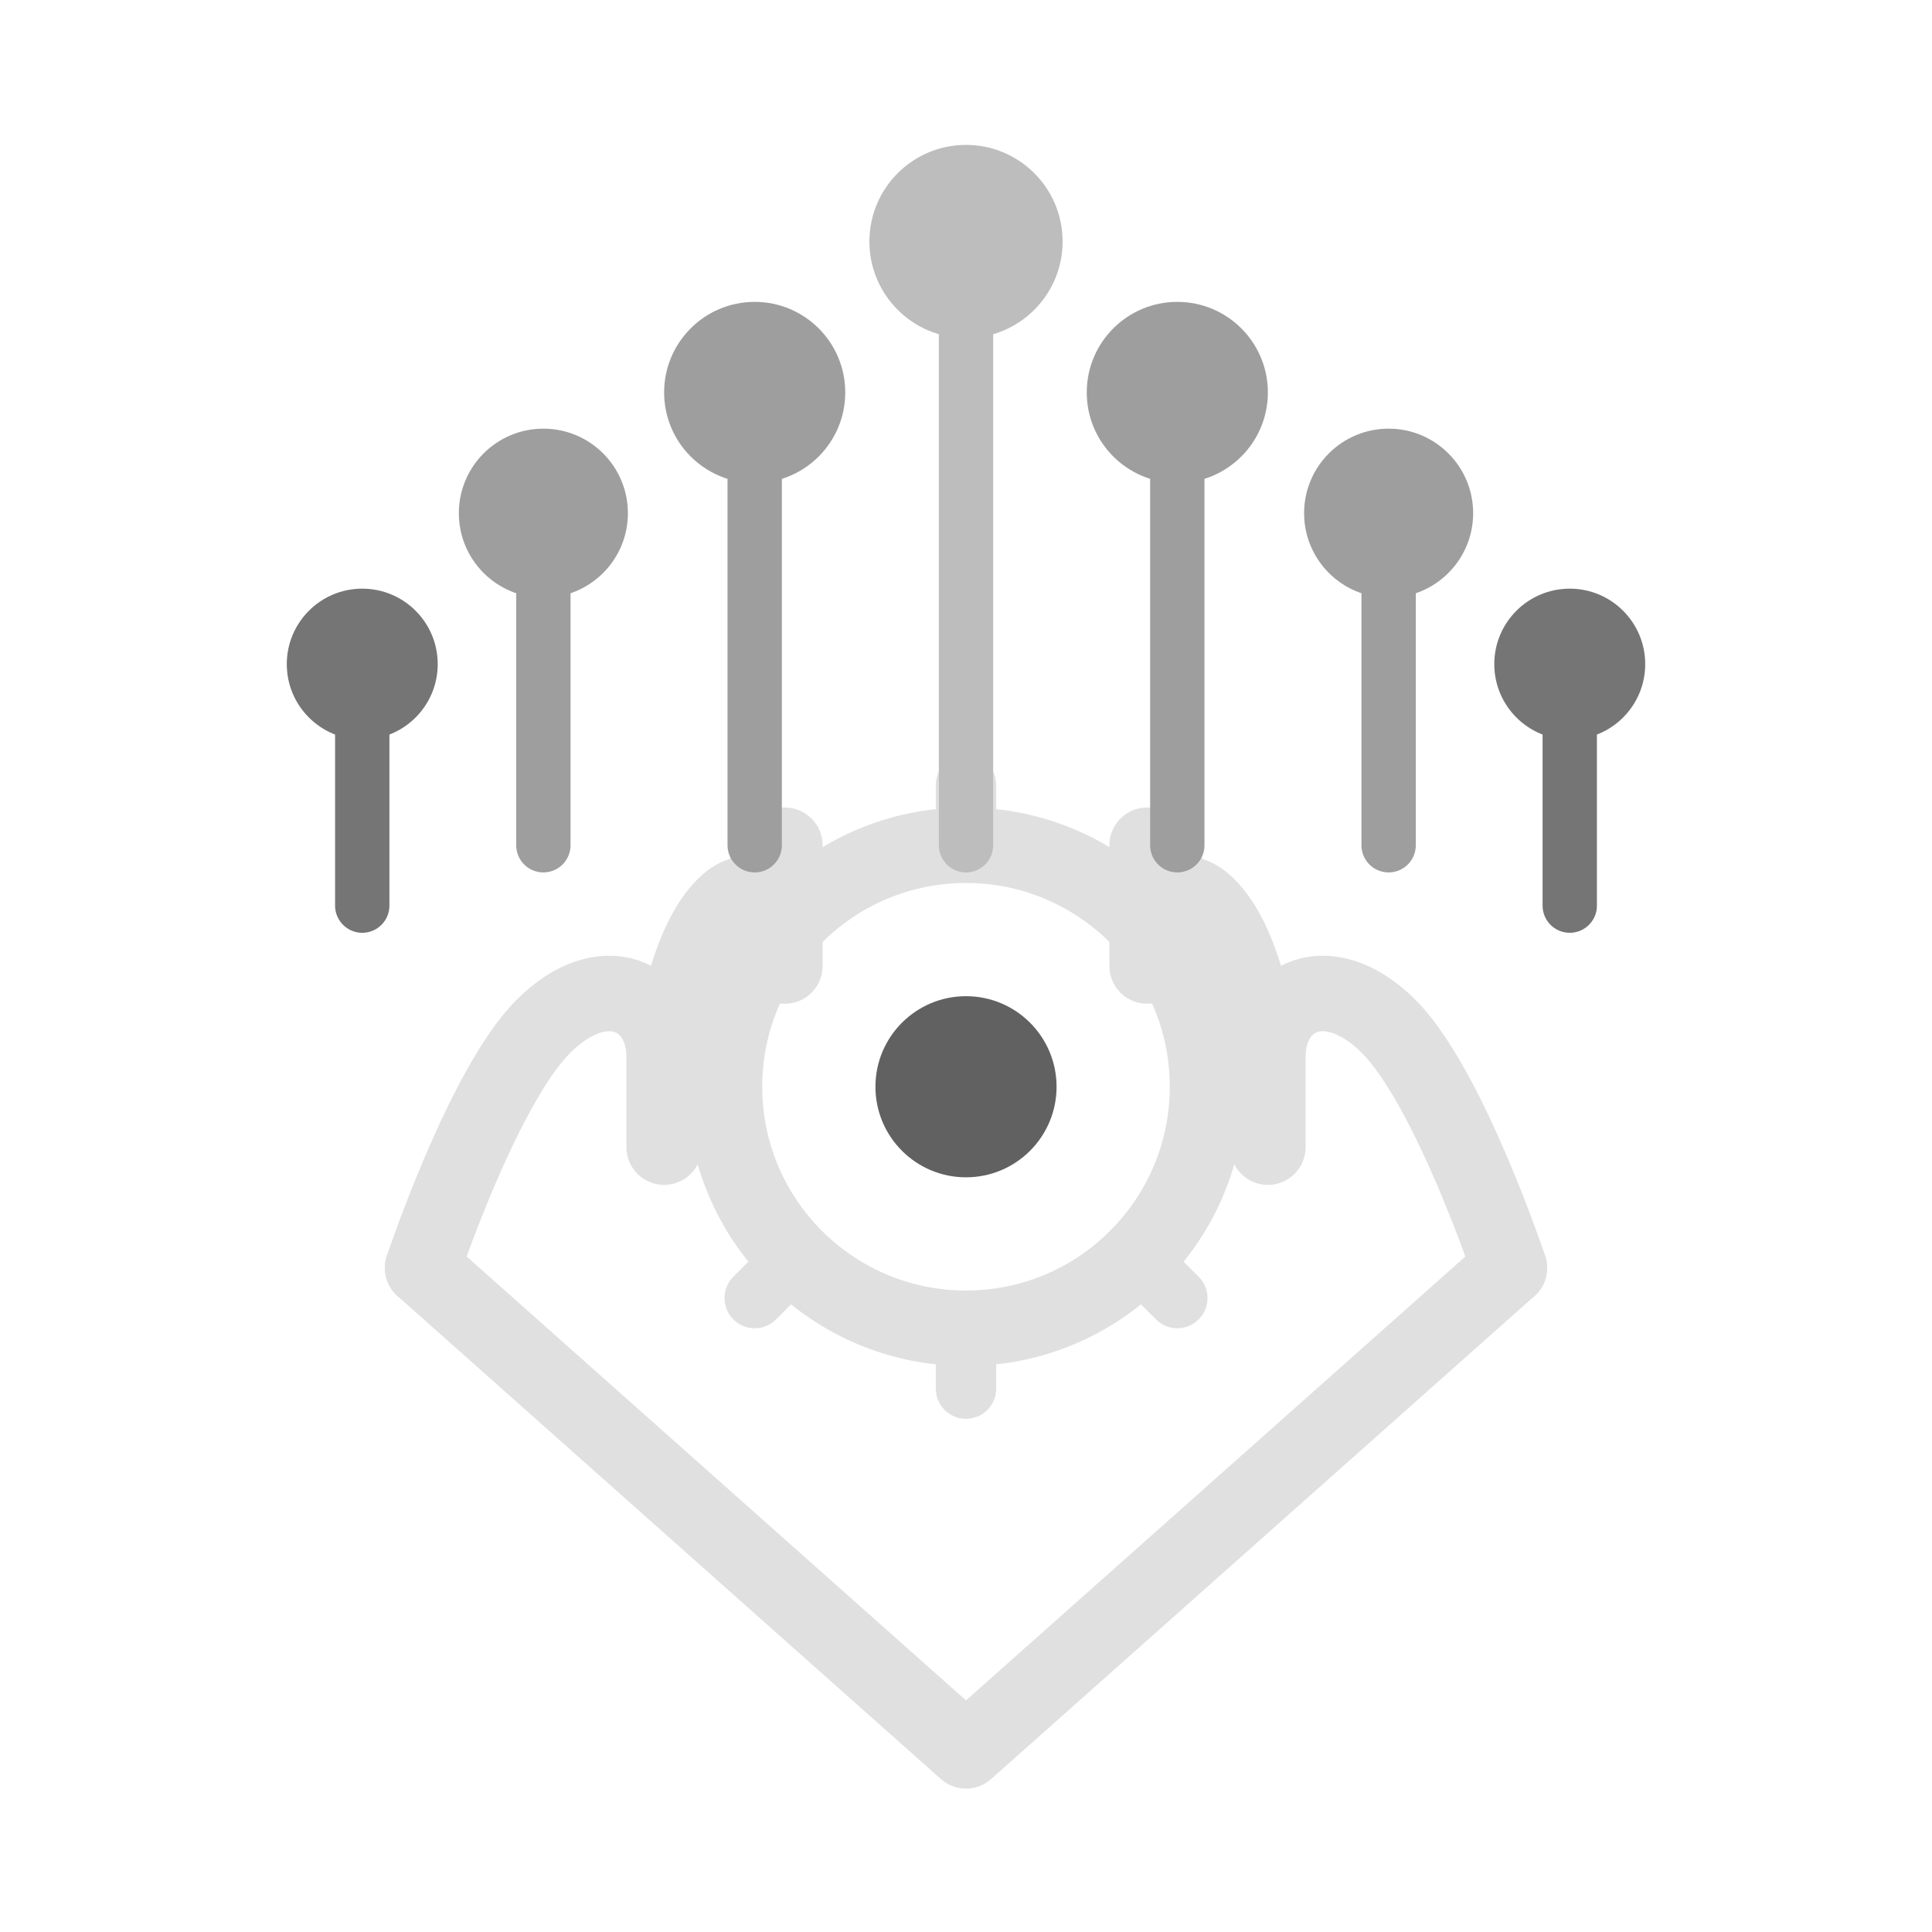
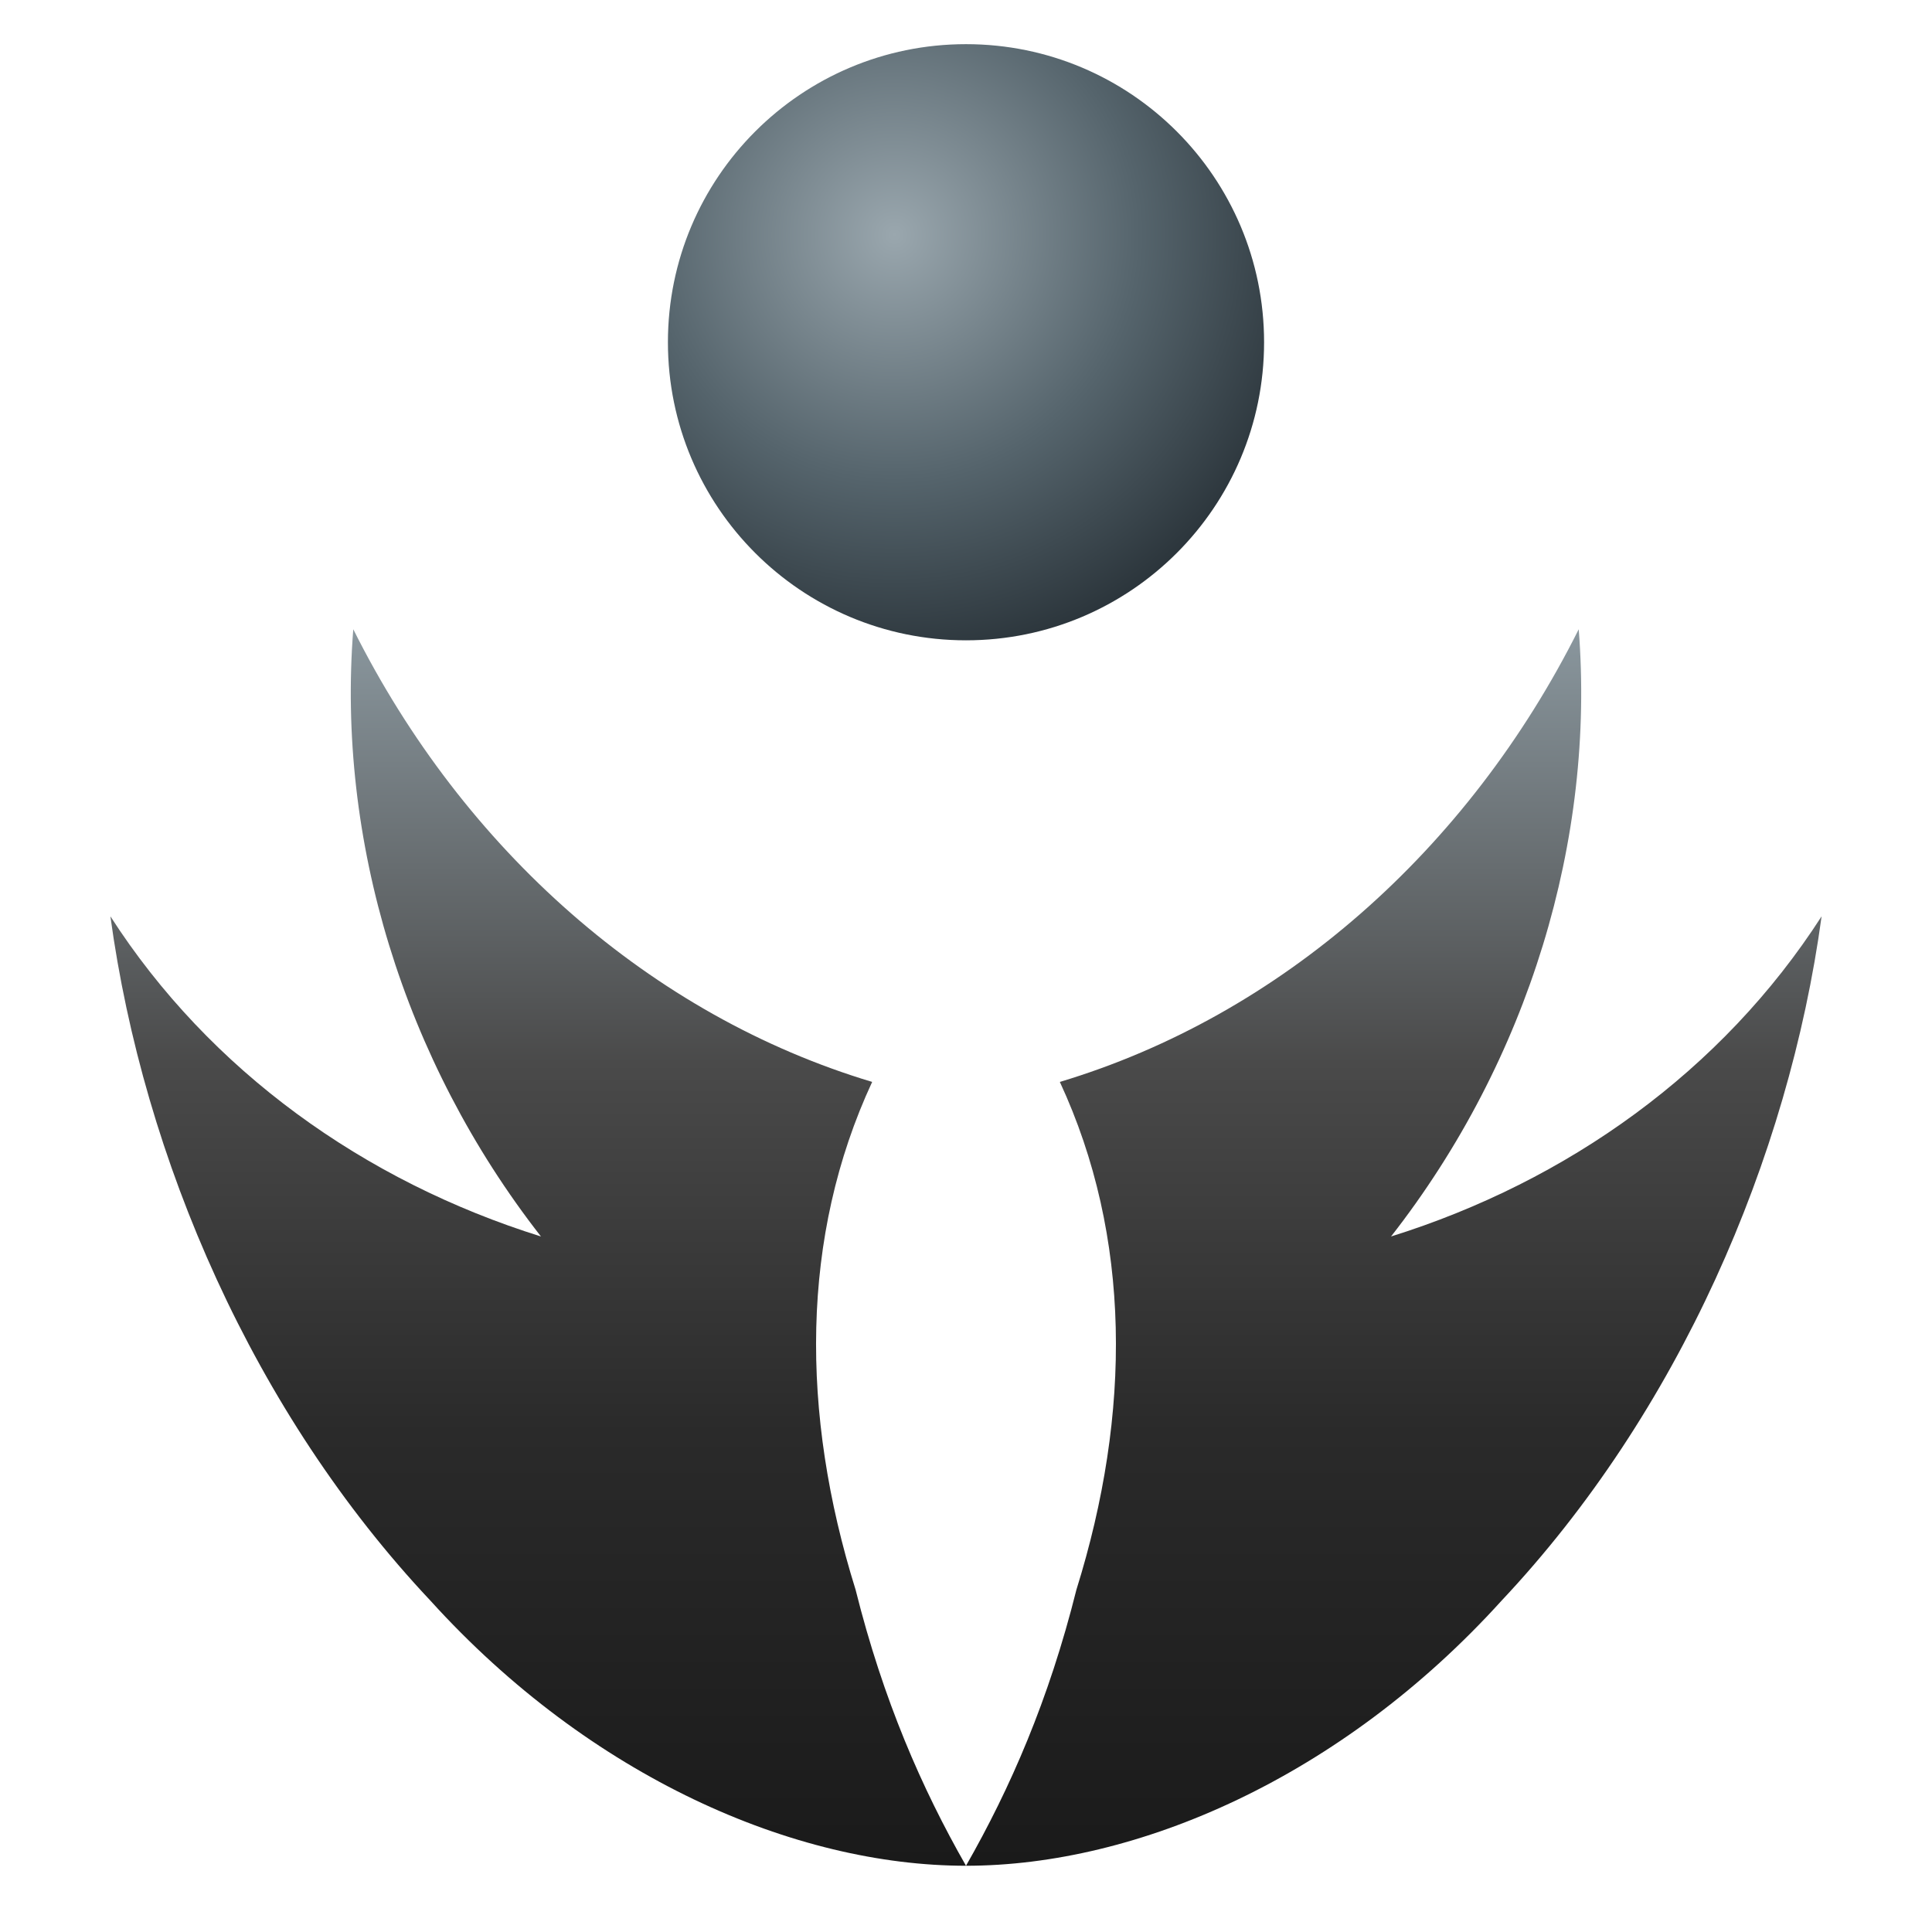
- <svg xmlns="http://www.w3.org/2000/svg" viewBox="0 0 64 64">
-   <rect width="64" height="64" rx="12" fill="none" />
-   <path d="M14 42 L32 58 L50 42" fill="none" stroke="#e0e0e0" stroke-width="2.5" stroke-linecap="round" stroke-linejoin="round" />
-   <path d="M14 42 C14 42 16 36 18 34 C20 32 22 33 22 35 L22 38 C22 38 22 32 24 30 C25 29 26 30 26 32 L26 28" fill="none" stroke="#e0e0e0" stroke-width="2.5" stroke-linecap="round" stroke-linejoin="round" />
-   <path d="M50 42 C50 42 48 36 46 34 C44 32 42 33 42 35 L42 38 C42 38 42 32 40 30 C39 29 38 30 38 32 L38 28" fill="none" stroke="#e0e0e0" stroke-width="2.5" stroke-linecap="round" stroke-linejoin="round" />
-   <circle cx="32" cy="36" r="8" fill="none" stroke="#e0e0e0" stroke-width="2.5" />
-   <circle cx="32" cy="36" r="3" fill="#616161" />
-   <path d="M32 26 L32 28 M32 44 L32 46 M22 36 L24 36 M40 36 L42 36 M25 29 L26.5 30.5 M37.5 41.5 L39 43 M39 29 L37.5 30.5 M26.5 41.5 L25 43" stroke="#e0e0e0" stroke-width="2" stroke-linecap="round" />
-   <line x1="12" y1="30" x2="12" y2="24" stroke="#757575" stroke-width="1.8" stroke-linecap="round" />
-   <circle cx="12" cy="22" r="2.5" fill="#757575" />
-   <line x1="18" y1="28" x2="18" y2="19" stroke="#9e9e9e" stroke-width="1.8" stroke-linecap="round" />
-   <circle cx="18" cy="17" r="2.8" fill="#9e9e9e" />
-   <line x1="25" y1="28" x2="25" y2="15" stroke="#9e9e9e" stroke-width="1.8" stroke-linecap="round" />
-   <circle cx="25" cy="13" r="3" fill="#9e9e9e" />
-   <line x1="32" y1="28" x2="32" y2="10" stroke="#bdbdbd" stroke-width="1.8" stroke-linecap="round" />
-   <circle cx="32" cy="8" r="3.2" fill="#bdbdbd" />
-   <line x1="39" y1="28" x2="39" y2="15" stroke="#9e9e9e" stroke-width="1.8" stroke-linecap="round" />
-   <circle cx="39" cy="13" r="3" fill="#9e9e9e" />
-   <line x1="46" y1="28" x2="46" y2="19" stroke="#9e9e9e" stroke-width="1.8" stroke-linecap="round" />
-   <circle cx="46" cy="17" r="2.8" fill="#9e9e9e" />
-   <line x1="52" y1="30" x2="52" y2="24" stroke="#757575" stroke-width="1.8" stroke-linecap="round" />
-   <circle cx="52" cy="22" r="2.5" fill="#757575" />
+ <svg xmlns="http://www.w3.org/2000/svg" width="350" height="350" viewBox="0 0 350 350" fill="none">
+   <defs>
+     <linearGradient id="gradAlas" x1="0.5" y1="1" x2="0.5" y2="0">
+       <stop offset="0%" stop-color="#1a1a1a" />
+       <stop offset="35%" stop-color="#2a2a2a" />
+       <stop offset="65%" stop-color="#4a4a4a" />
+       <stop offset="100%" stop-color="#8a979e" />
+     </linearGradient>
+     <radialGradient id="gradCirculo" cx="0.38" cy="0.32" r="0.75">
+       <stop offset="0%" stop-color="#9aa7ae" />
+       <stop offset="55%" stop-color="#55646c" />
+       <stop offset="100%" stop-color="#273036" />
+     </radialGradient>
+   </defs>
+   <circle cx="175" cy="62" r="54" fill="url(#gradCirculo)" />
+   <path d="M175 338            C144 338 107 322 78 290            C46 256 26 210 20 166            C38 194 66 214 98 224            C73 192 61 152 64 114            C84 154 118 184 158 196            C145 224 145 256 155 288            C160 308 167 324 175 338 Z" fill="url(#gradAlas)" />
+   <path d="M175 338            C206 338 243 322 272 290            C304 256 324 210 330 166            C312 194 284 214 252 224            C277 192 289 152 286 114            C266 154 232 184 192 196            C205 224 205 256 195 288            C190 308 183 324 175 338 Z" fill="url(#gradAlas)" />
</svg>
